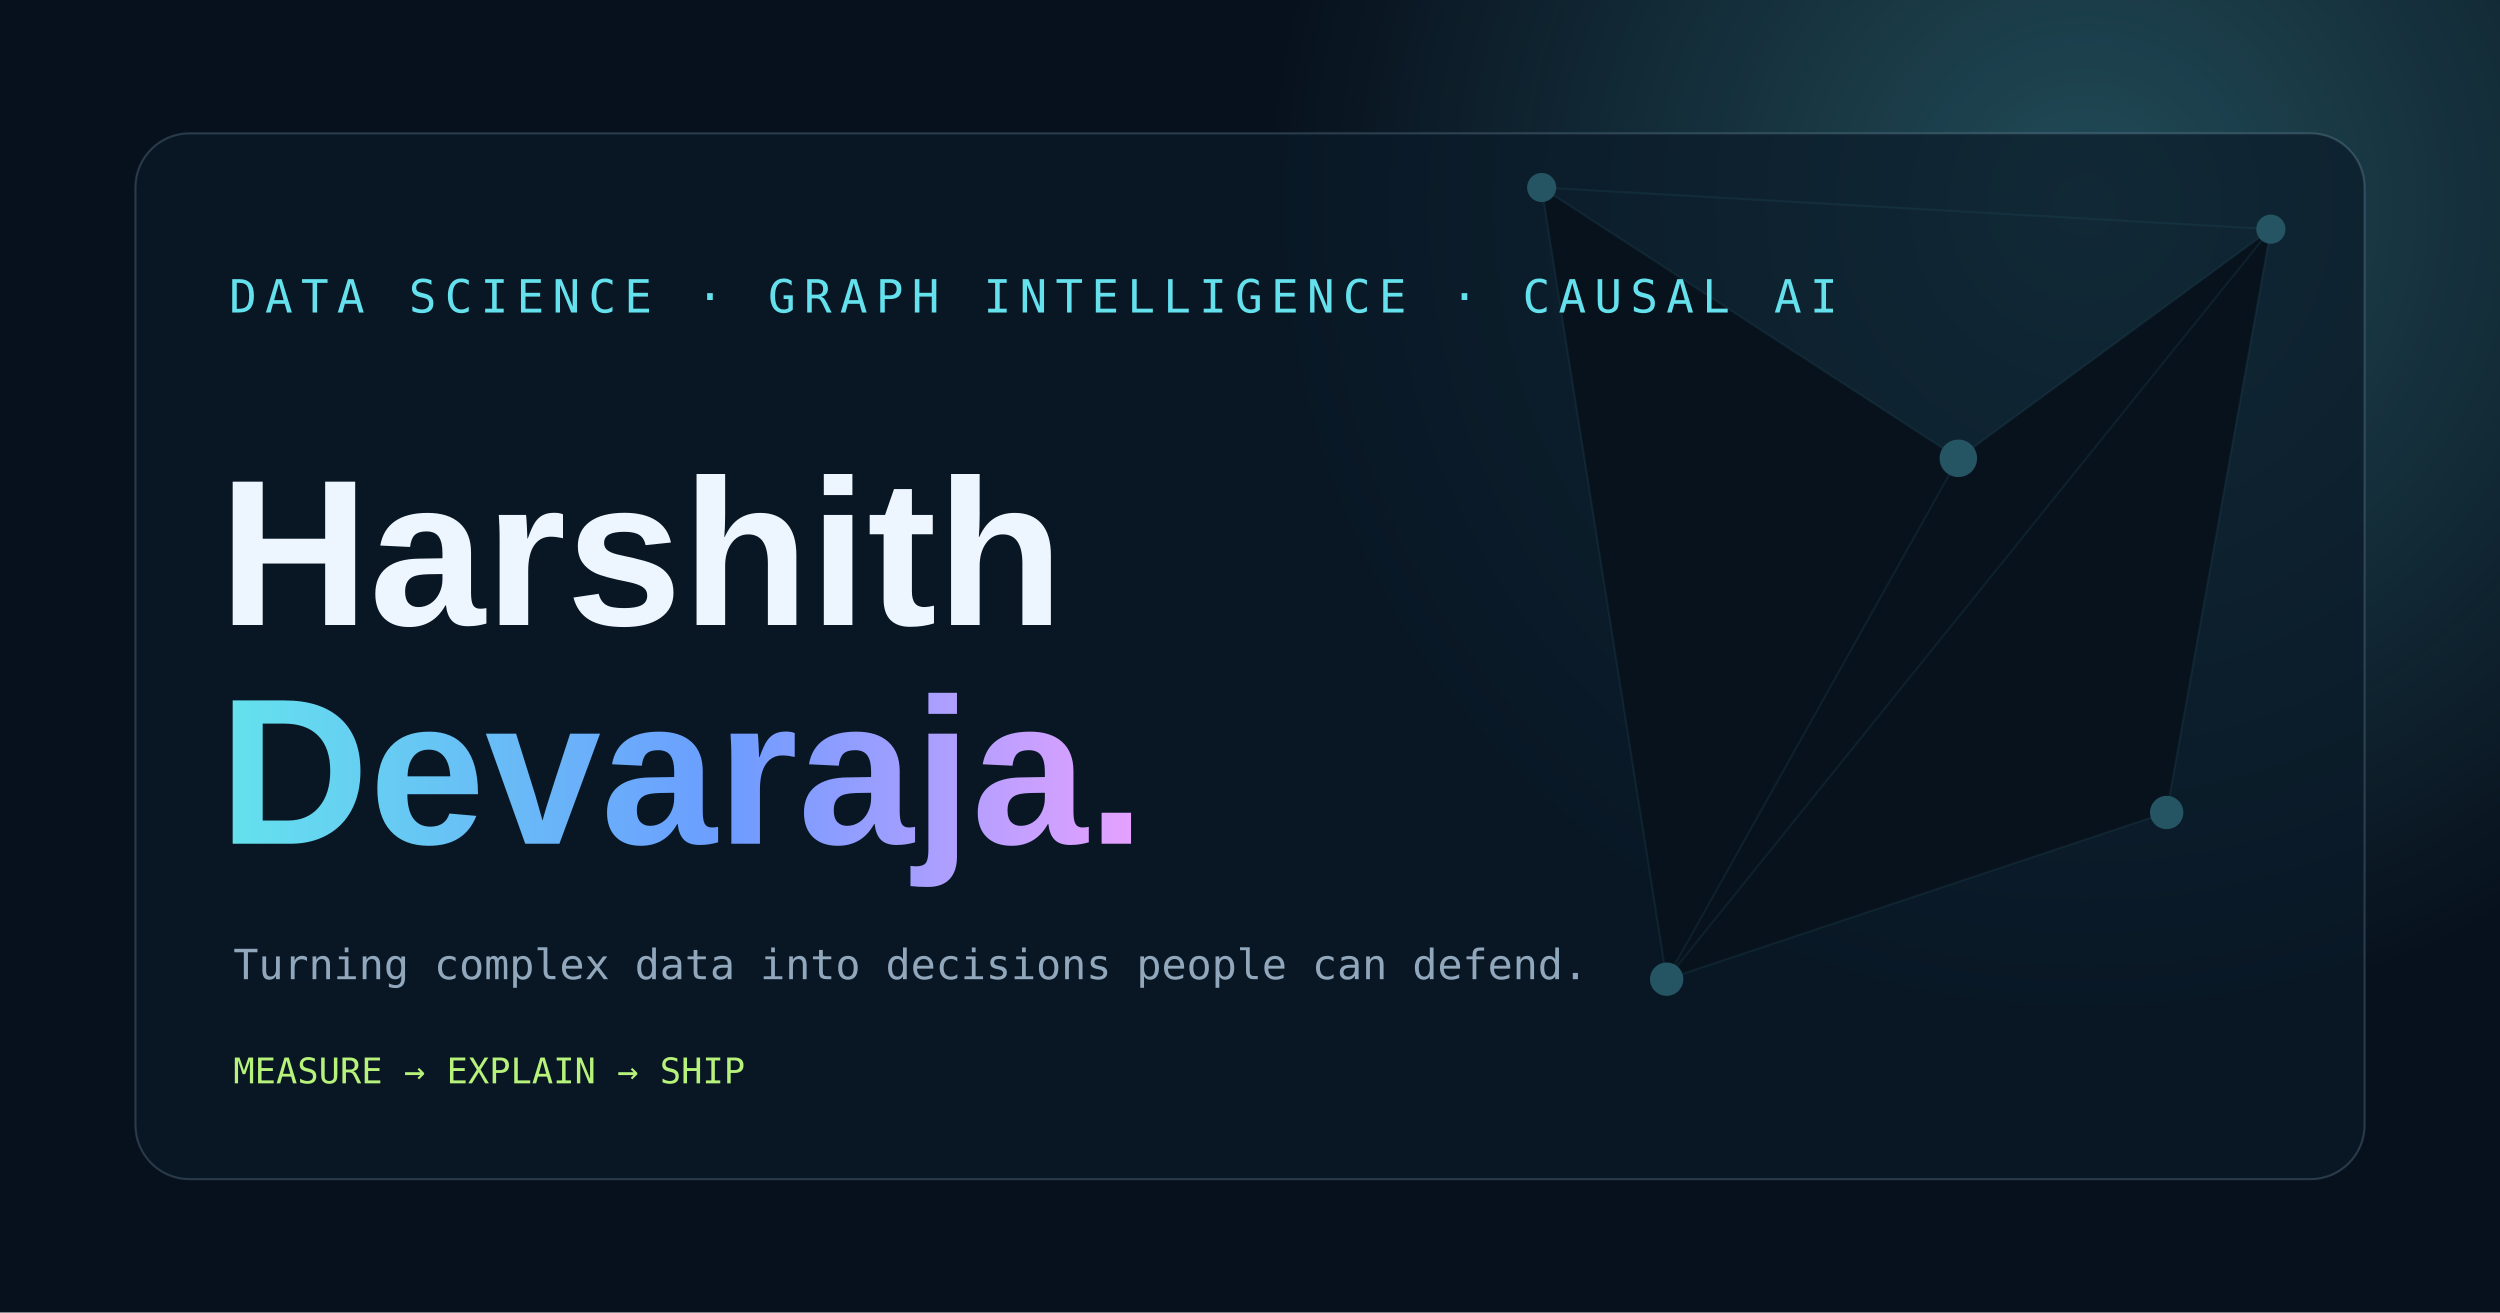
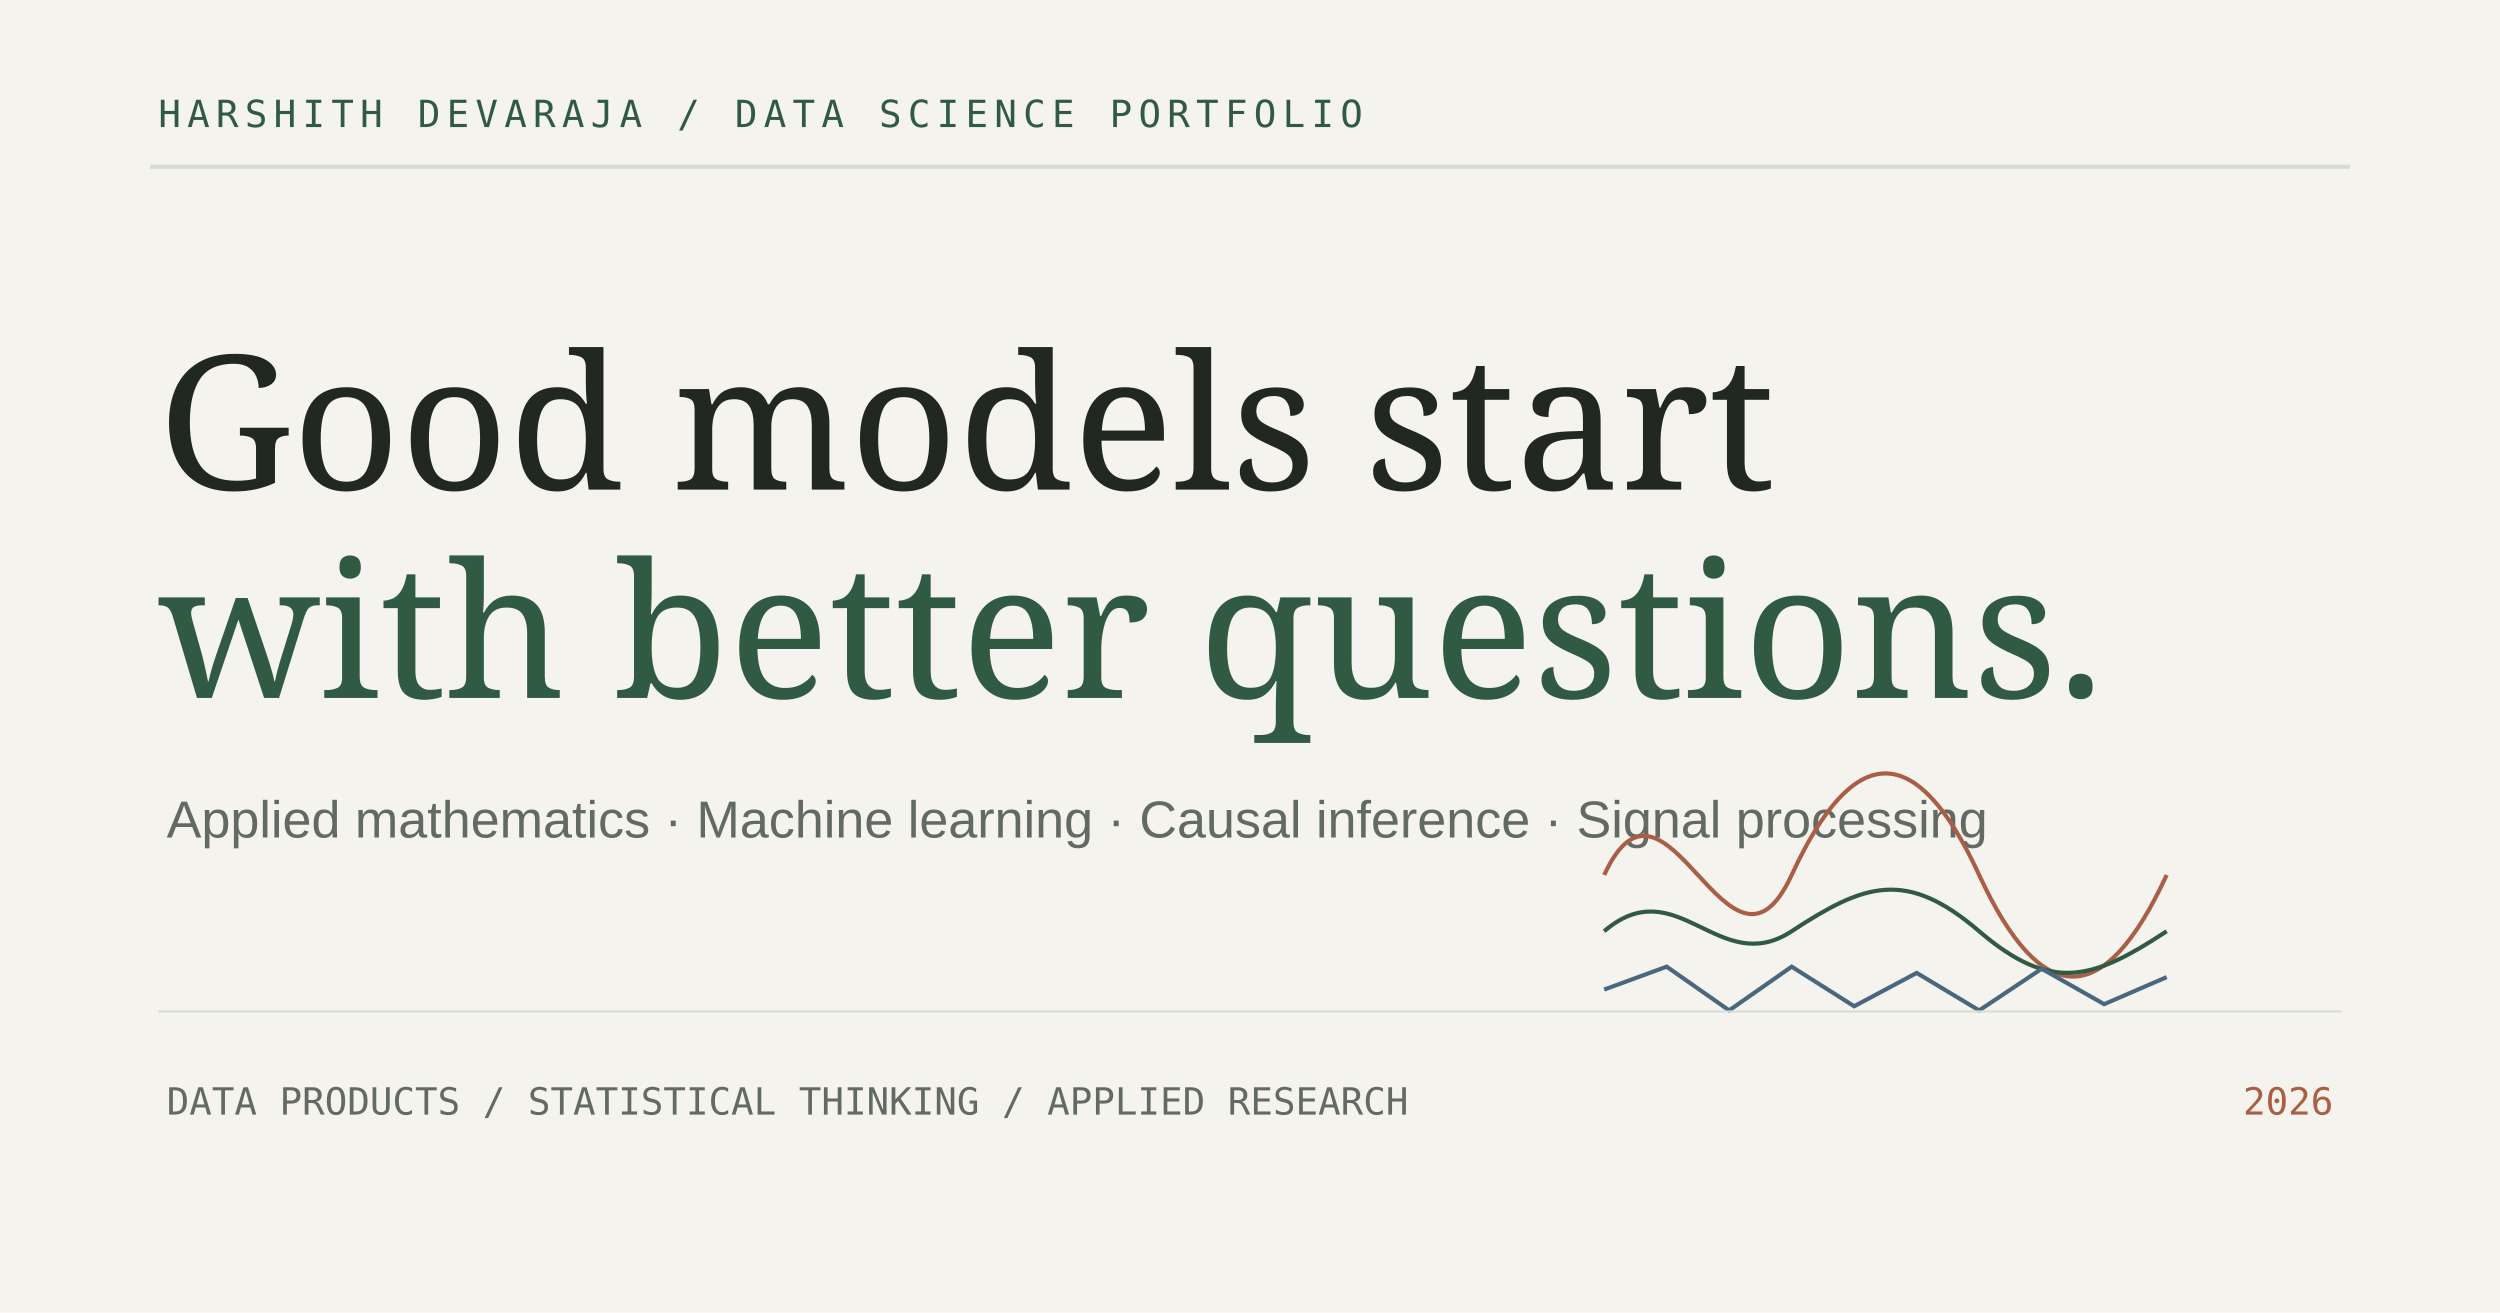
<svg xmlns="http://www.w3.org/2000/svg" width="1200" height="630" viewBox="0 0 1200 630">
-   <defs>
-     <linearGradient id="g" x1="0" x2="1">
-       <stop stop-color="#64e1ed" />
-       <stop offset=".55" stop-color="#6c9cff" />
-       <stop offset="1" stop-color="#e5a1ff" />
-     </linearGradient>
-     <radialGradient id="r">
-       <stop stop-color="#64e1ed" stop-opacity=".28" />
-       <stop offset="1" stop-color="#64e1ed" stop-opacity="0" />
-     </radialGradient>
-   </defs>
-   <rect width="1200" height="630" fill="#07111d" />
-   <circle cx="1000" cy="100" r="390" fill="url(#r)" />
-   <g stroke="#64e1ed" stroke-opacity=".22">
-     <path d="M740 90 940 220 1090 110 1040 390 800 470 740 90M940 220 800 470M1090 110 800 470M740 90 1090 110" />
+   <rect width="1200" height="630" fill="#f5f3ed" />
+   <path d="M72 80H1128" stroke="#d8dcd3" stroke-width="2" />
+   <text x="76" y="61" fill="#315a43" font-family="monospace" font-size="18" letter-spacing="3">HARSHITH DEVARAJA / DATA SCIENCE PORTFOLIO</text>
+   <text x="76" y="235" fill="#202821" font-family="Georgia,serif" font-size="90">Good models start</text>
+   <text x="76" y="335" fill="#315a43" font-family="Georgia,serif" font-size="90">with better questions.</text>
+   <text x="80" y="402" fill="#626b63" font-family="Arial,sans-serif" font-size="25">Applied mathematics · Machine learning · Causal inference · Signal processing</text>
+   <g transform="translate(790 425)" fill="none" stroke-width="2">
+     <path d="M-20 -5 C10 -70 40 60 70 -5 S130 -70 160 -5 S220 60 250 -5" stroke="#a95e45" />
+     <path d="M-20 22 C15 -8 35 45 70 22 S125 -8 160 22 S215 45 250 22" stroke="#315a43" />
+     <path d="M-20 50 L10 39 40 60 70 39 100 58 130 42 160 60 190 40 220 57 250 44" stroke="#49677e" />
  </g>
-   <g fill="#64e1ed">
-     <circle cx="740" cy="90" r="7" />
-     <circle cx="940" cy="220" r="9" />
-     <circle cx="1090" cy="110" r="7" />
-     <circle cx="1040" cy="390" r="8" />
-     <circle cx="800" cy="470" r="8" />
-   </g>
-   <rect x="65" y="64" width="1070" height="502" rx="26" fill="#0b1a29" fill-opacity=".7" stroke="#b1d3ef" stroke-opacity=".2" />
-   <text x="110" y="150" fill="#64e1ed" font-family="monospace" font-size="22" letter-spacing="4">DATA SCIENCE · GRAPH INTELLIGENCE · CAUSAL AI</text>
-   <text x="105" y="300" fill="#edf6ff" font-family="Arial,sans-serif" font-size="100" font-weight="700">Harshith</text>
-   <text x="105" y="405" fill="url(#g)" font-family="Arial,sans-serif" font-size="100" font-weight="700">Devaraja.</text>
-   <text x="112" y="470" fill="#91a7bb" font-family="monospace" font-size="20">Turning complex data into decisions people can defend.</text>
-   <text x="112" y="520" fill="#b7f27a" font-family="monospace" font-size="17">MEASURE → EXPLAIN → SHIP</text>
+   <rect x="76" y="485" width="1048" height="1" fill="#d8dcd3" />
+   <text x="80" y="535" fill="#626b63" font-family="monospace" font-size="18">DATA PRODUCTS / STATISTICAL THINKING / APPLIED RESEARCH</text>
+   <text x="1120" y="535" text-anchor="end" fill="#a95e45" font-family="monospace" font-size="18">2026</text>
</svg>
